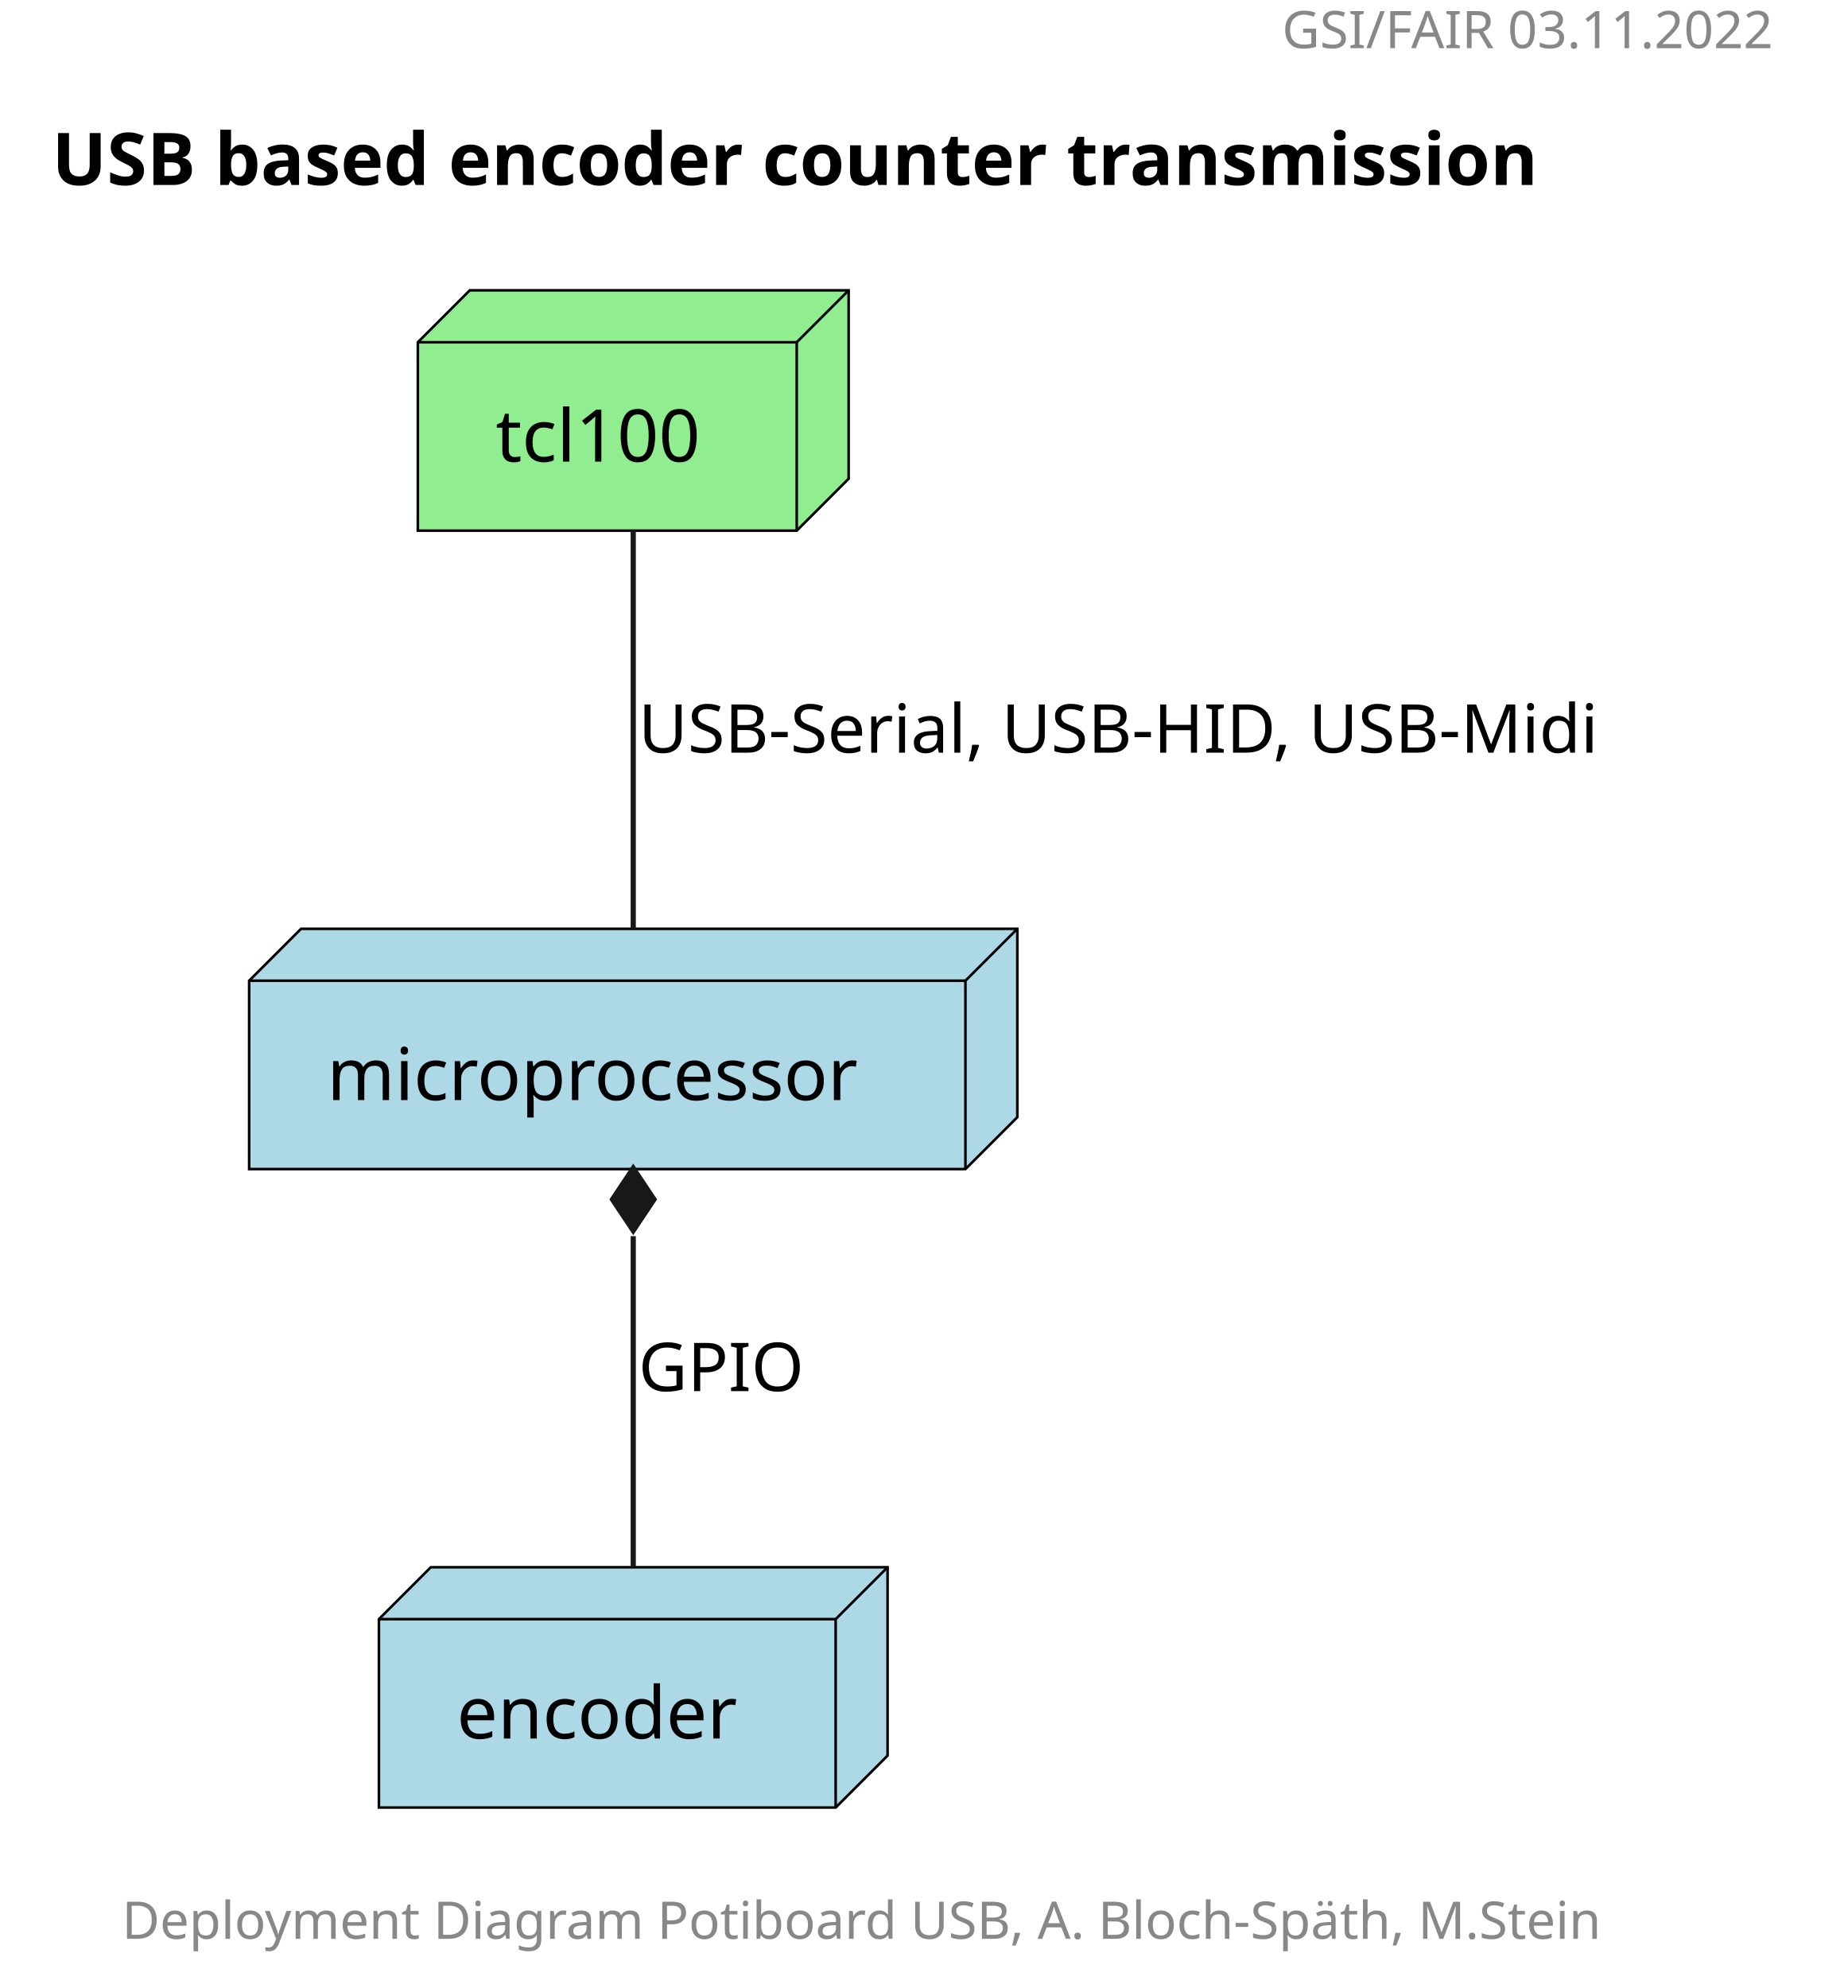
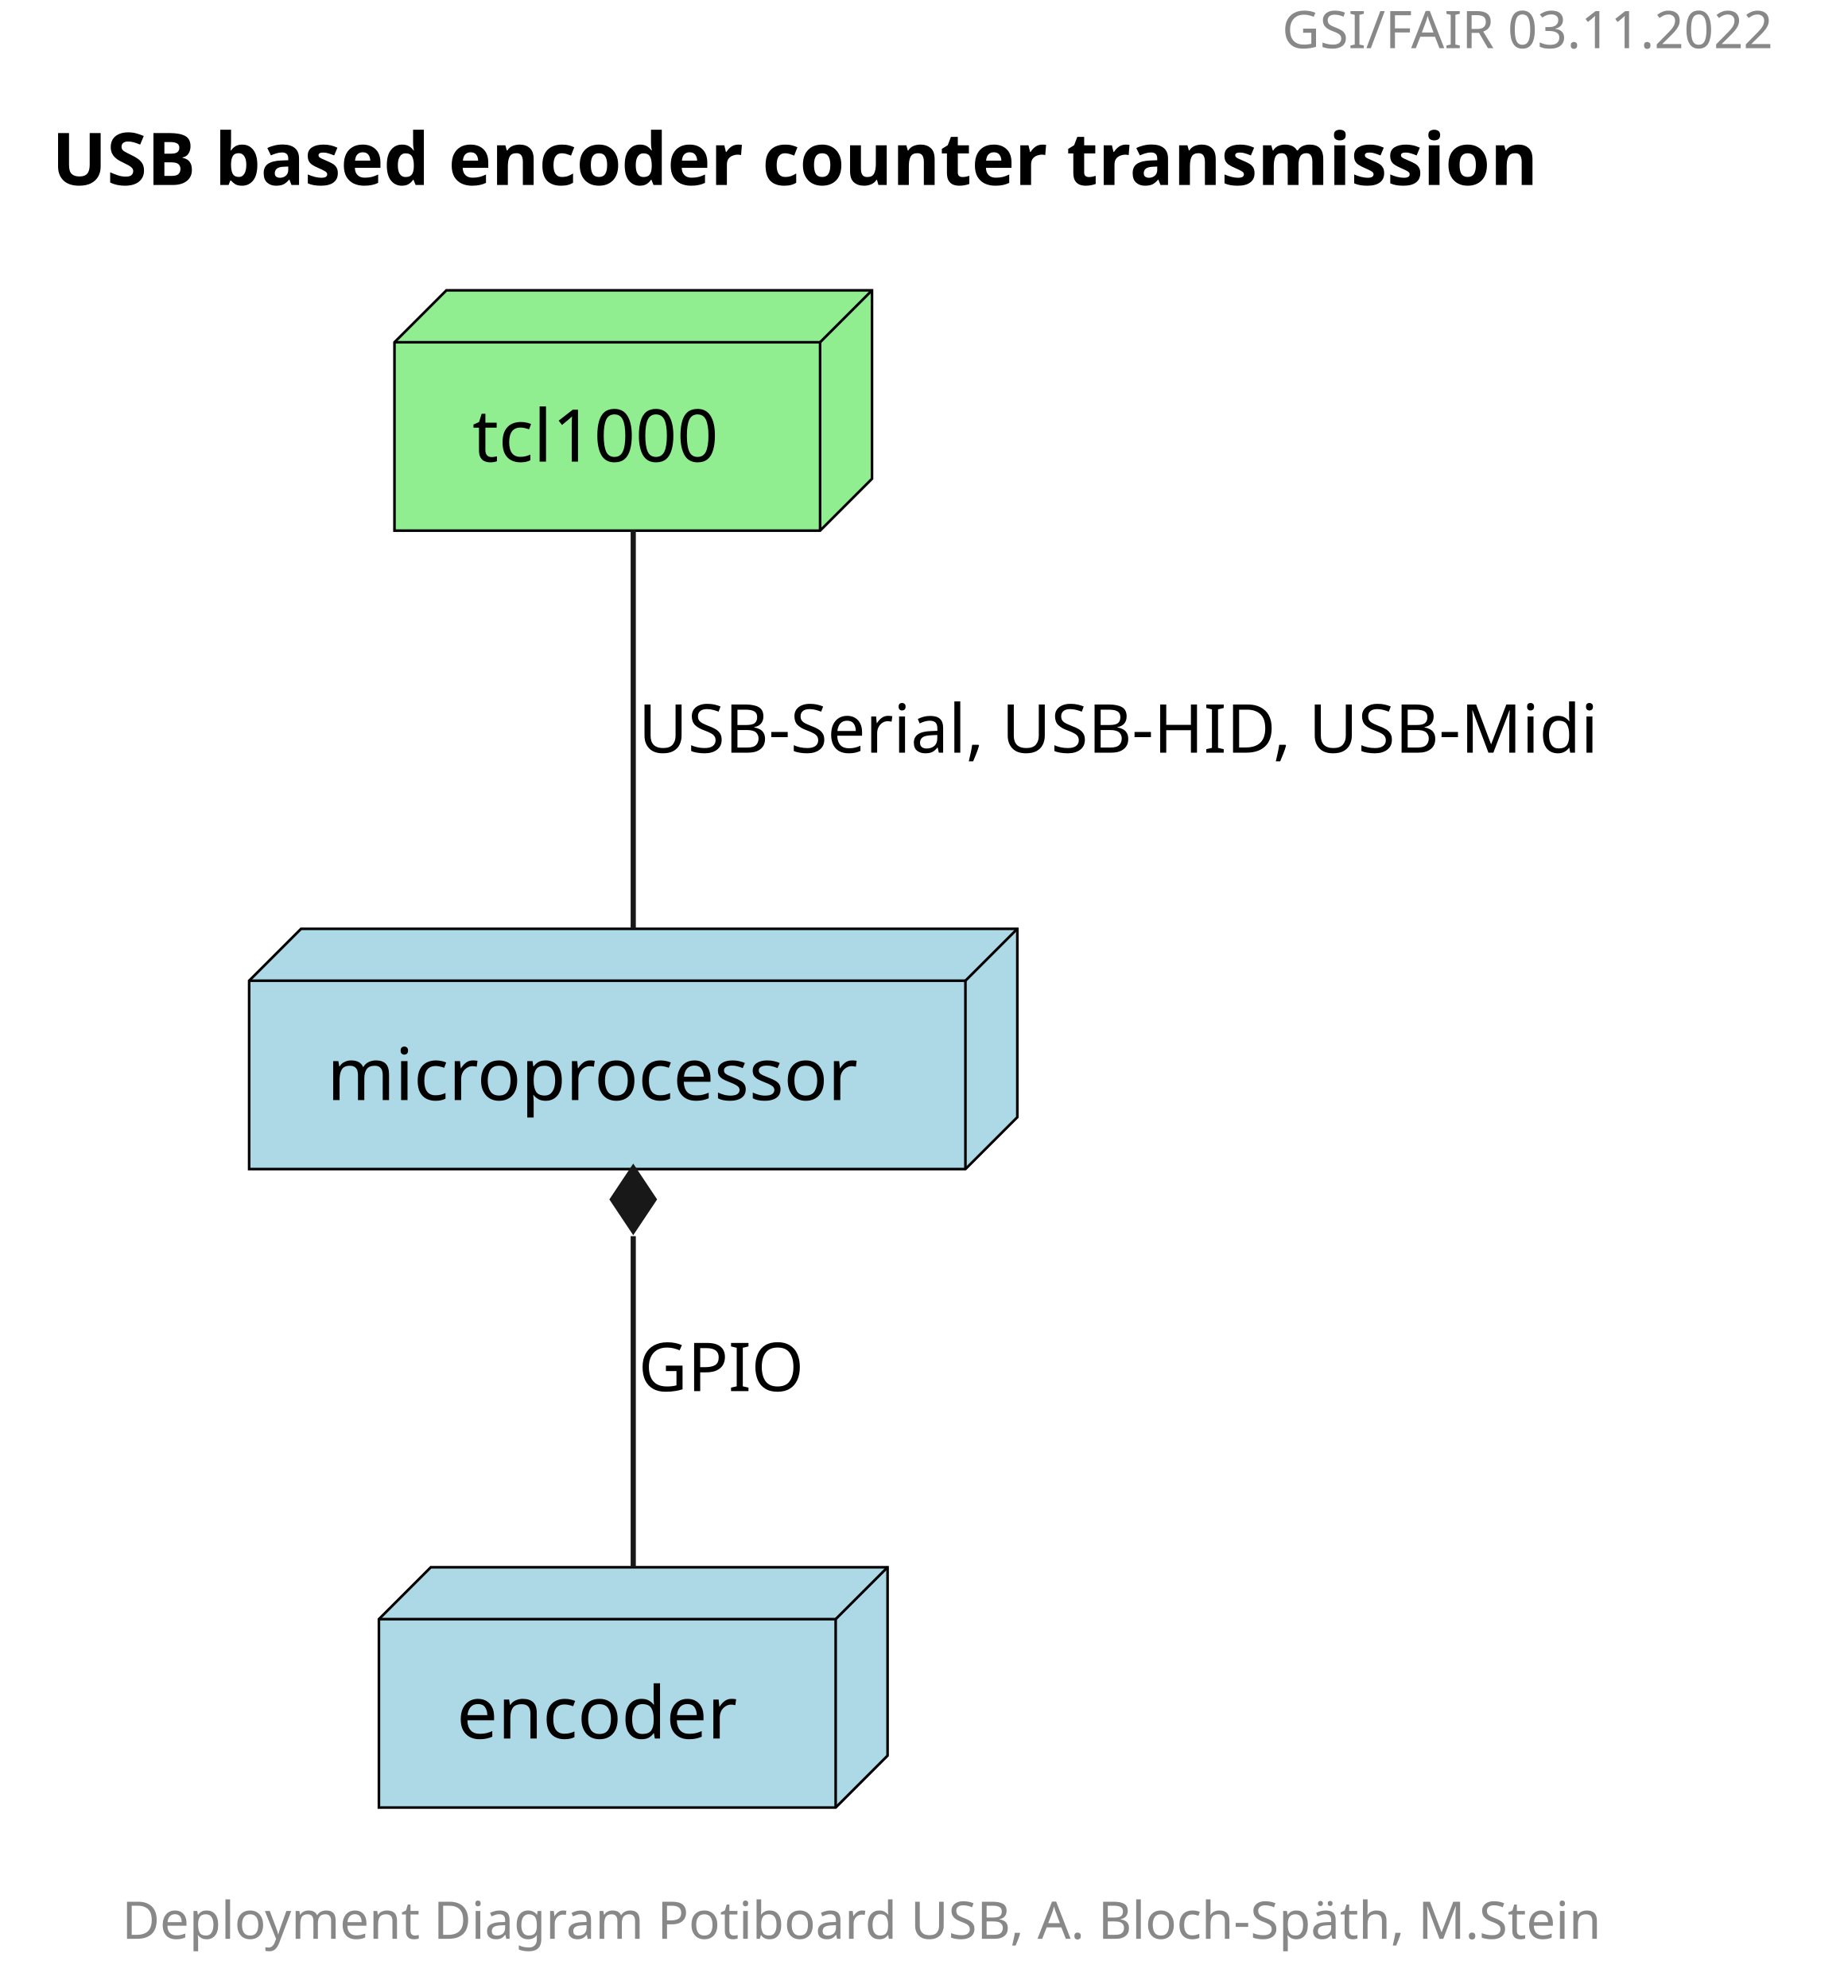
<svg xmlns="http://www.w3.org/2000/svg" contentStyleType="text/css" height="383px" preserveAspectRatio="none" style="width:356px;height:383px;background:#FFFFFF;" version="1.1" viewBox="0 0 356 383" width="356px" zoomAndPan="magnify">
  <defs />
  <g>
    <rect fill="none" height="11.641" style="stroke:none;stroke-width:1.0;" width="101" x="247" y="0" />
    <text fill="#888888" font-family="sans-serif" font-size="10" lengthAdjust="spacing" textLength="101" x="247" y="9.282">GSI/FAIR 03.11.2022</text>
    <rect fill="none" height="26.297" id="_title" style="stroke:none;stroke-width:1.0;" width="338" x="5" y="17.641" />
    <text fill="#000000" font-family="sans-serif" font-size="14" font-weight="bold" lengthAdjust="spacing" textLength="328" x="10" y="35.636">USB based encoder counter transmission</text>
-     <g id="elem_tcl100">
-       <polygon fill="#90EE90" points="80.5,65.938,90.5,55.938,163.5,55.938,163.5,92.234,153.5,102.234,80.5,102.234,80.5,65.938" style="stroke:#000000;stroke-width:0.5;" />
-       <line style="stroke:#000000;stroke-width:0.5;" x1="153.5" x2="163.5" y1="65.938" y2="55.938" />
-       <line style="stroke:#000000;stroke-width:0.5;" x1="80.5" x2="153.5" y1="65.938" y2="65.938" />
-       <line style="stroke:#000000;stroke-width:0.5;" x1="153.5" x2="153.5" y1="65.938" y2="102.234" />
-       <text fill="#000000" font-family="sans-serif" font-size="14" lengthAdjust="spacing" textLength="43" x="95.5" y="88.933">tcl100</text>
+     <g id="elem_tcl1000">
+       <polygon fill="#90EE90" points="76,65.938,86,55.938,168,55.938,168,92.234,158,102.234,76,102.234,76,65.938" style="stroke:#000000;stroke-width:0.5;" />
+       <line style="stroke:#000000;stroke-width:0.5;" x1="158" x2="168" y1="65.938" y2="55.938" />
+       <line style="stroke:#000000;stroke-width:0.5;" x1="76" x2="158" y1="65.938" y2="65.938" />
+       <line style="stroke:#000000;stroke-width:0.5;" x1="158" x2="158" y1="65.938" y2="102.234" />
+       <text fill="#000000" font-family="sans-serif" font-size="14" lengthAdjust="spacing" textLength="52" x="91" y="88.933">tcl1000</text>
    </g>
    <g id="elem_microprocessor">
      <polygon fill="#ADD8E6" points="48,188.938,58,178.938,196,178.938,196,215.234,186,225.234,48,225.234,48,188.938" style="stroke:#000000;stroke-width:0.5;" />
      <line style="stroke:#000000;stroke-width:0.5;" x1="186" x2="196" y1="188.938" y2="178.938" />
      <line style="stroke:#000000;stroke-width:0.5;" x1="48" x2="186" y1="188.938" y2="188.938" />
      <line style="stroke:#000000;stroke-width:0.5;" x1="186" x2="186" y1="188.938" y2="225.234" />
      <text fill="#000000" font-family="sans-serif" font-size="14" lengthAdjust="spacing" textLength="108" x="63" y="211.933">microprocessor</text>
    </g>
    <g id="elem_encoder">
      <polygon fill="#ADD8E6" points="73,311.938,83,301.938,171,301.938,171,338.234,161,348.234,73,348.234,73,311.938" style="stroke:#000000;stroke-width:0.5;" />
      <line style="stroke:#000000;stroke-width:0.5;" x1="161" x2="171" y1="311.938" y2="301.938" />
      <line style="stroke:#000000;stroke-width:0.5;" x1="73" x2="161" y1="311.938" y2="311.938" />
      <line style="stroke:#000000;stroke-width:0.5;" x1="161" x2="161" y1="311.938" y2="348.234" />
      <text fill="#000000" font-family="sans-serif" font-size="14" lengthAdjust="spacing" textLength="58" x="88" y="334.933">encoder</text>
    </g>
    <g id="link_microprocessor_encoder">
      <path d="M122,238.151 C122,258.77 122,283.981 122,301.906 " fill="none" id="microprocessor-backto-encoder" style="stroke:#181818;stroke-width:1.0;" />
      <polygon fill="#181818" points="122,225.073,118,231.073,122,237.073,126,231.073,122,225.073" style="stroke:#181818;stroke-width:1.0;" />
      <text fill="#000000" font-family="sans-serif" font-size="13" lengthAdjust="spacing" textLength="31" x="123" y="268.004">GPIO</text>
    </g>
-     <g id="link_tcl100_microprocessor">
-       <path d="M122,102.073 C122,124.063 122,156.95 122,178.906 " fill="none" id="tcl100-microprocessor" style="stroke:#181818;stroke-width:1.0;" />
+     <g id="link_tcl1000_microprocessor">
+       <path d="M122,102.073 C122,124.063 122,156.95 122,178.906 " fill="none" id="tcl1000-microprocessor" style="stroke:#181818;stroke-width:1.0;" />
      <text fill="#000000" font-family="sans-serif" font-size="13" lengthAdjust="spacing" textLength="199" x="123" y="145.004">USB-Serial, USB-HID, USB-Midi</text>
    </g>
    <rect fill="none" height="11.641" style="stroke:none;stroke-width:1.0;" width="301" x="23.5" y="364.234" />
    <text fill="#888888" font-family="sans-serif" font-size="10" lengthAdjust="spacing" textLength="301" x="23.5" y="373.517">Deployment Diagram Potiboard USB, A. Bloch-Späth, M.Stein</text>
  </g>
</svg>
